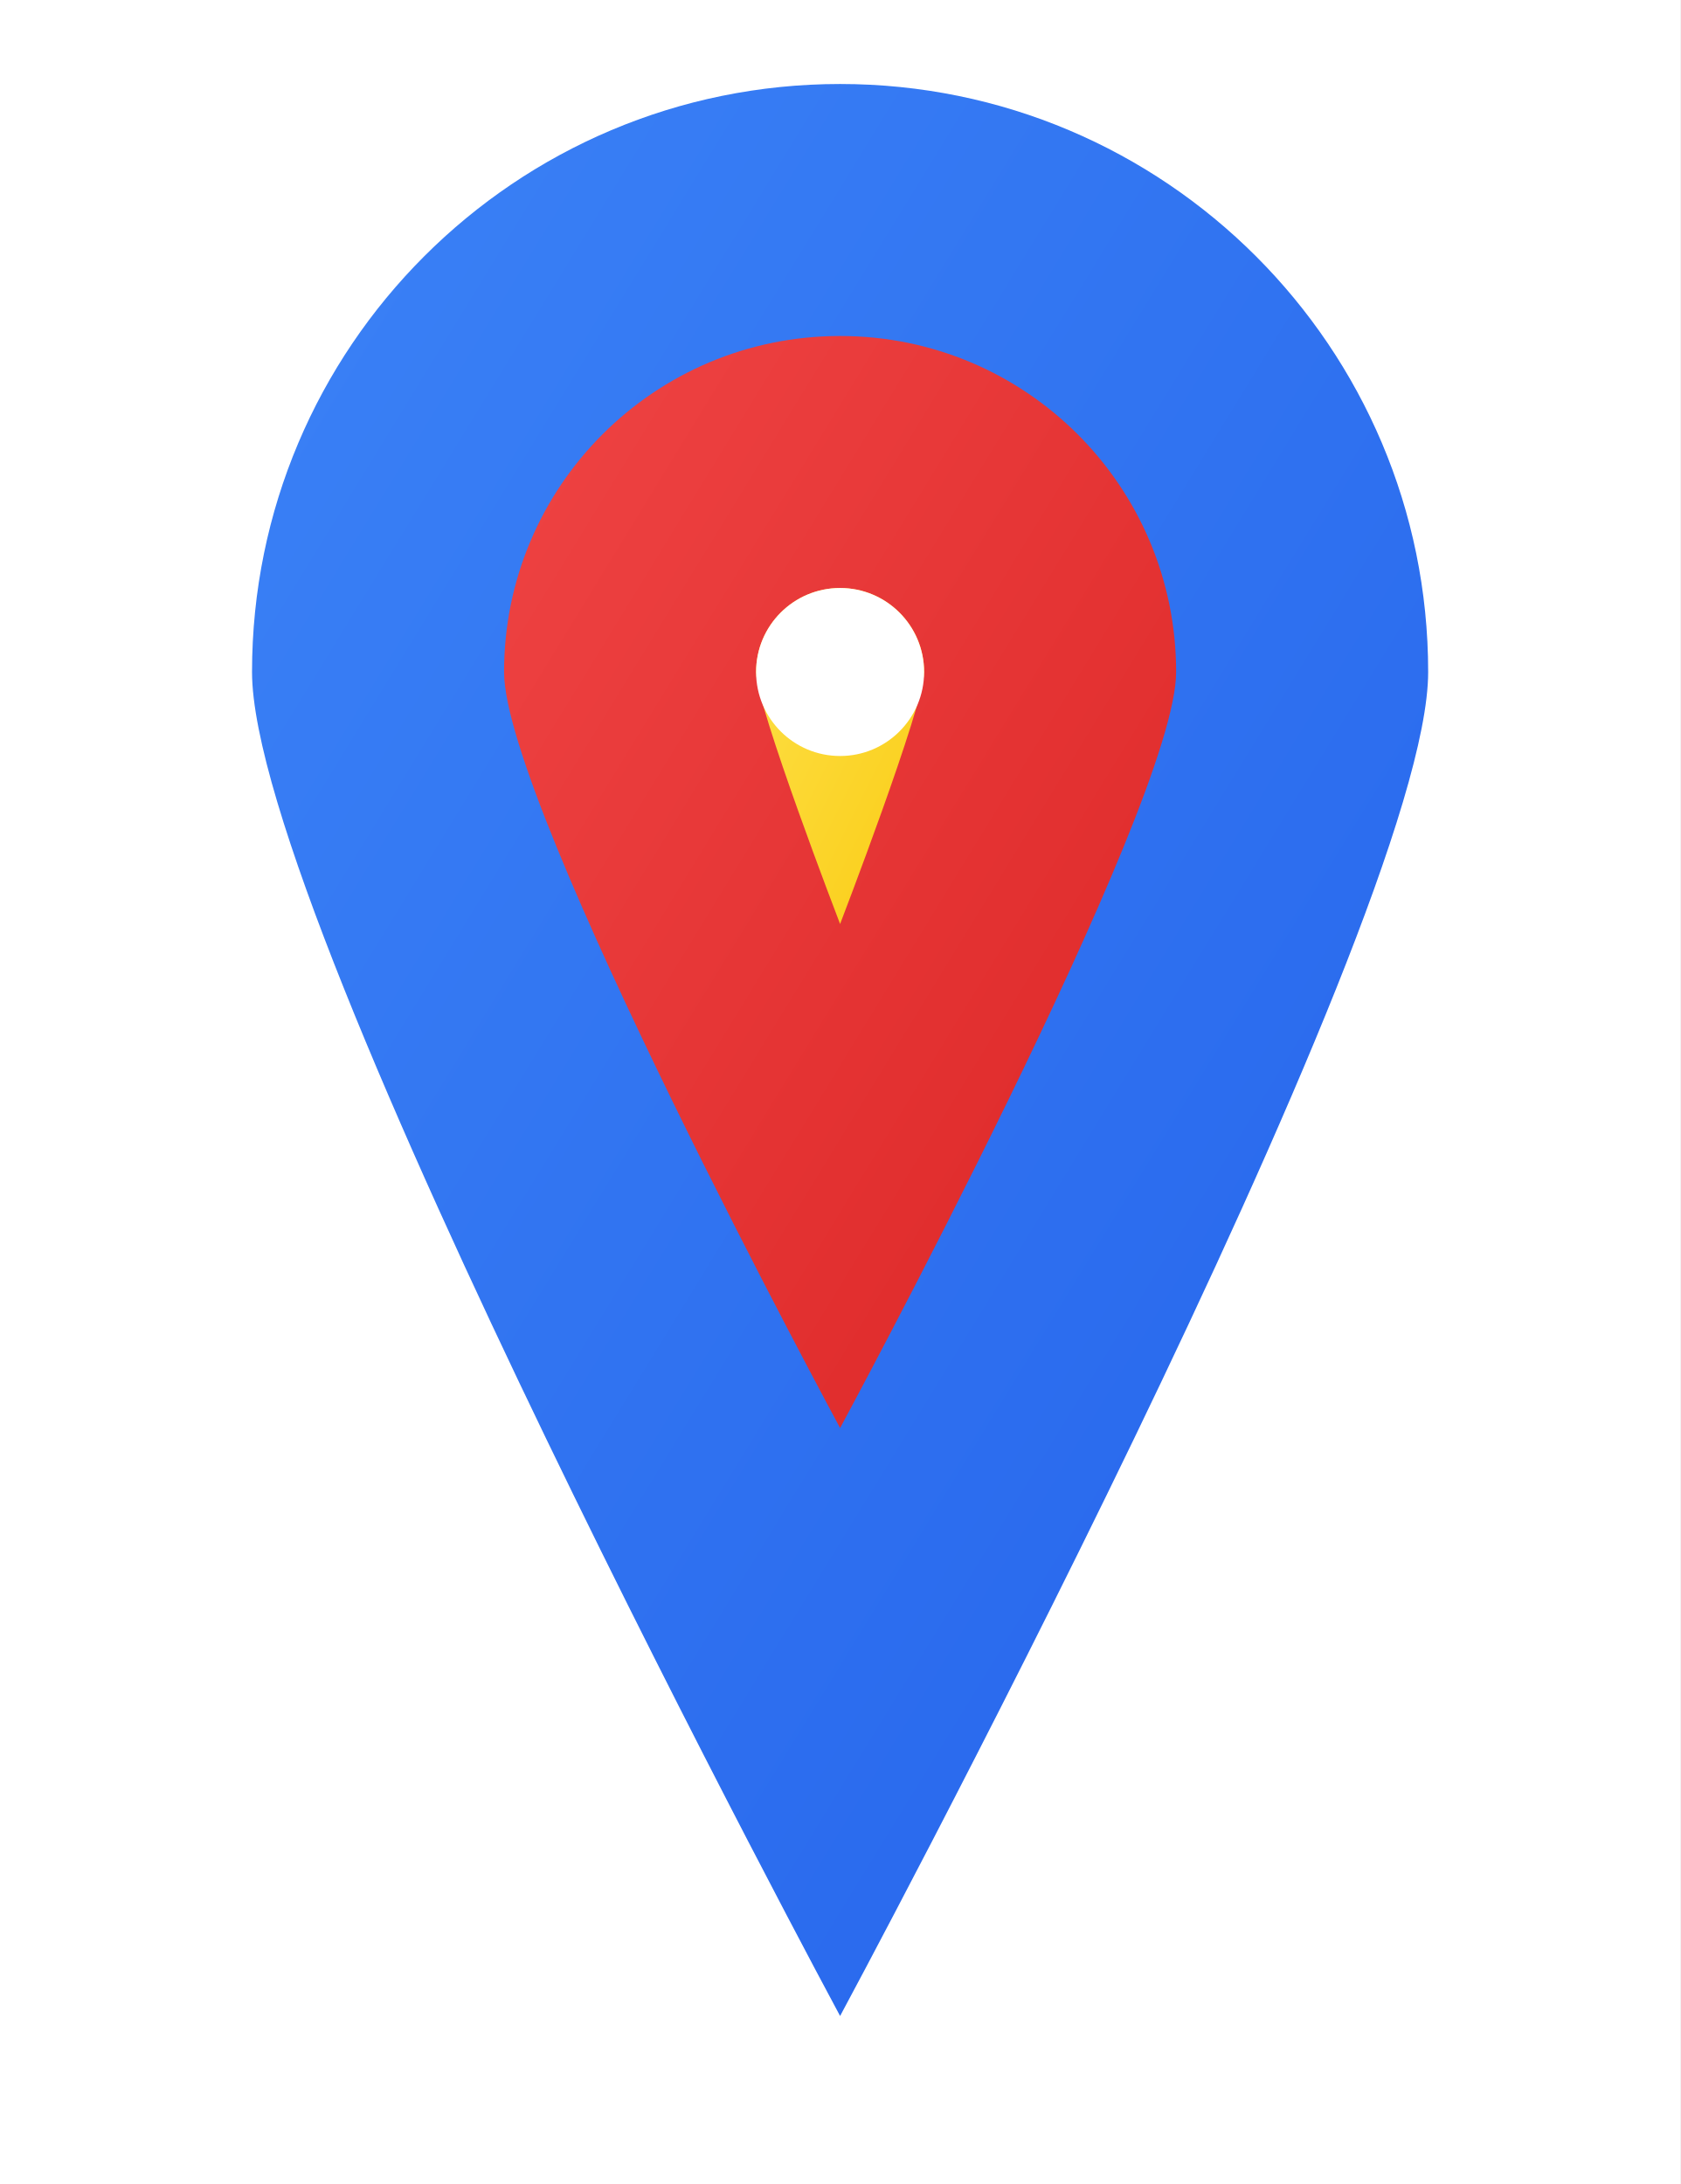
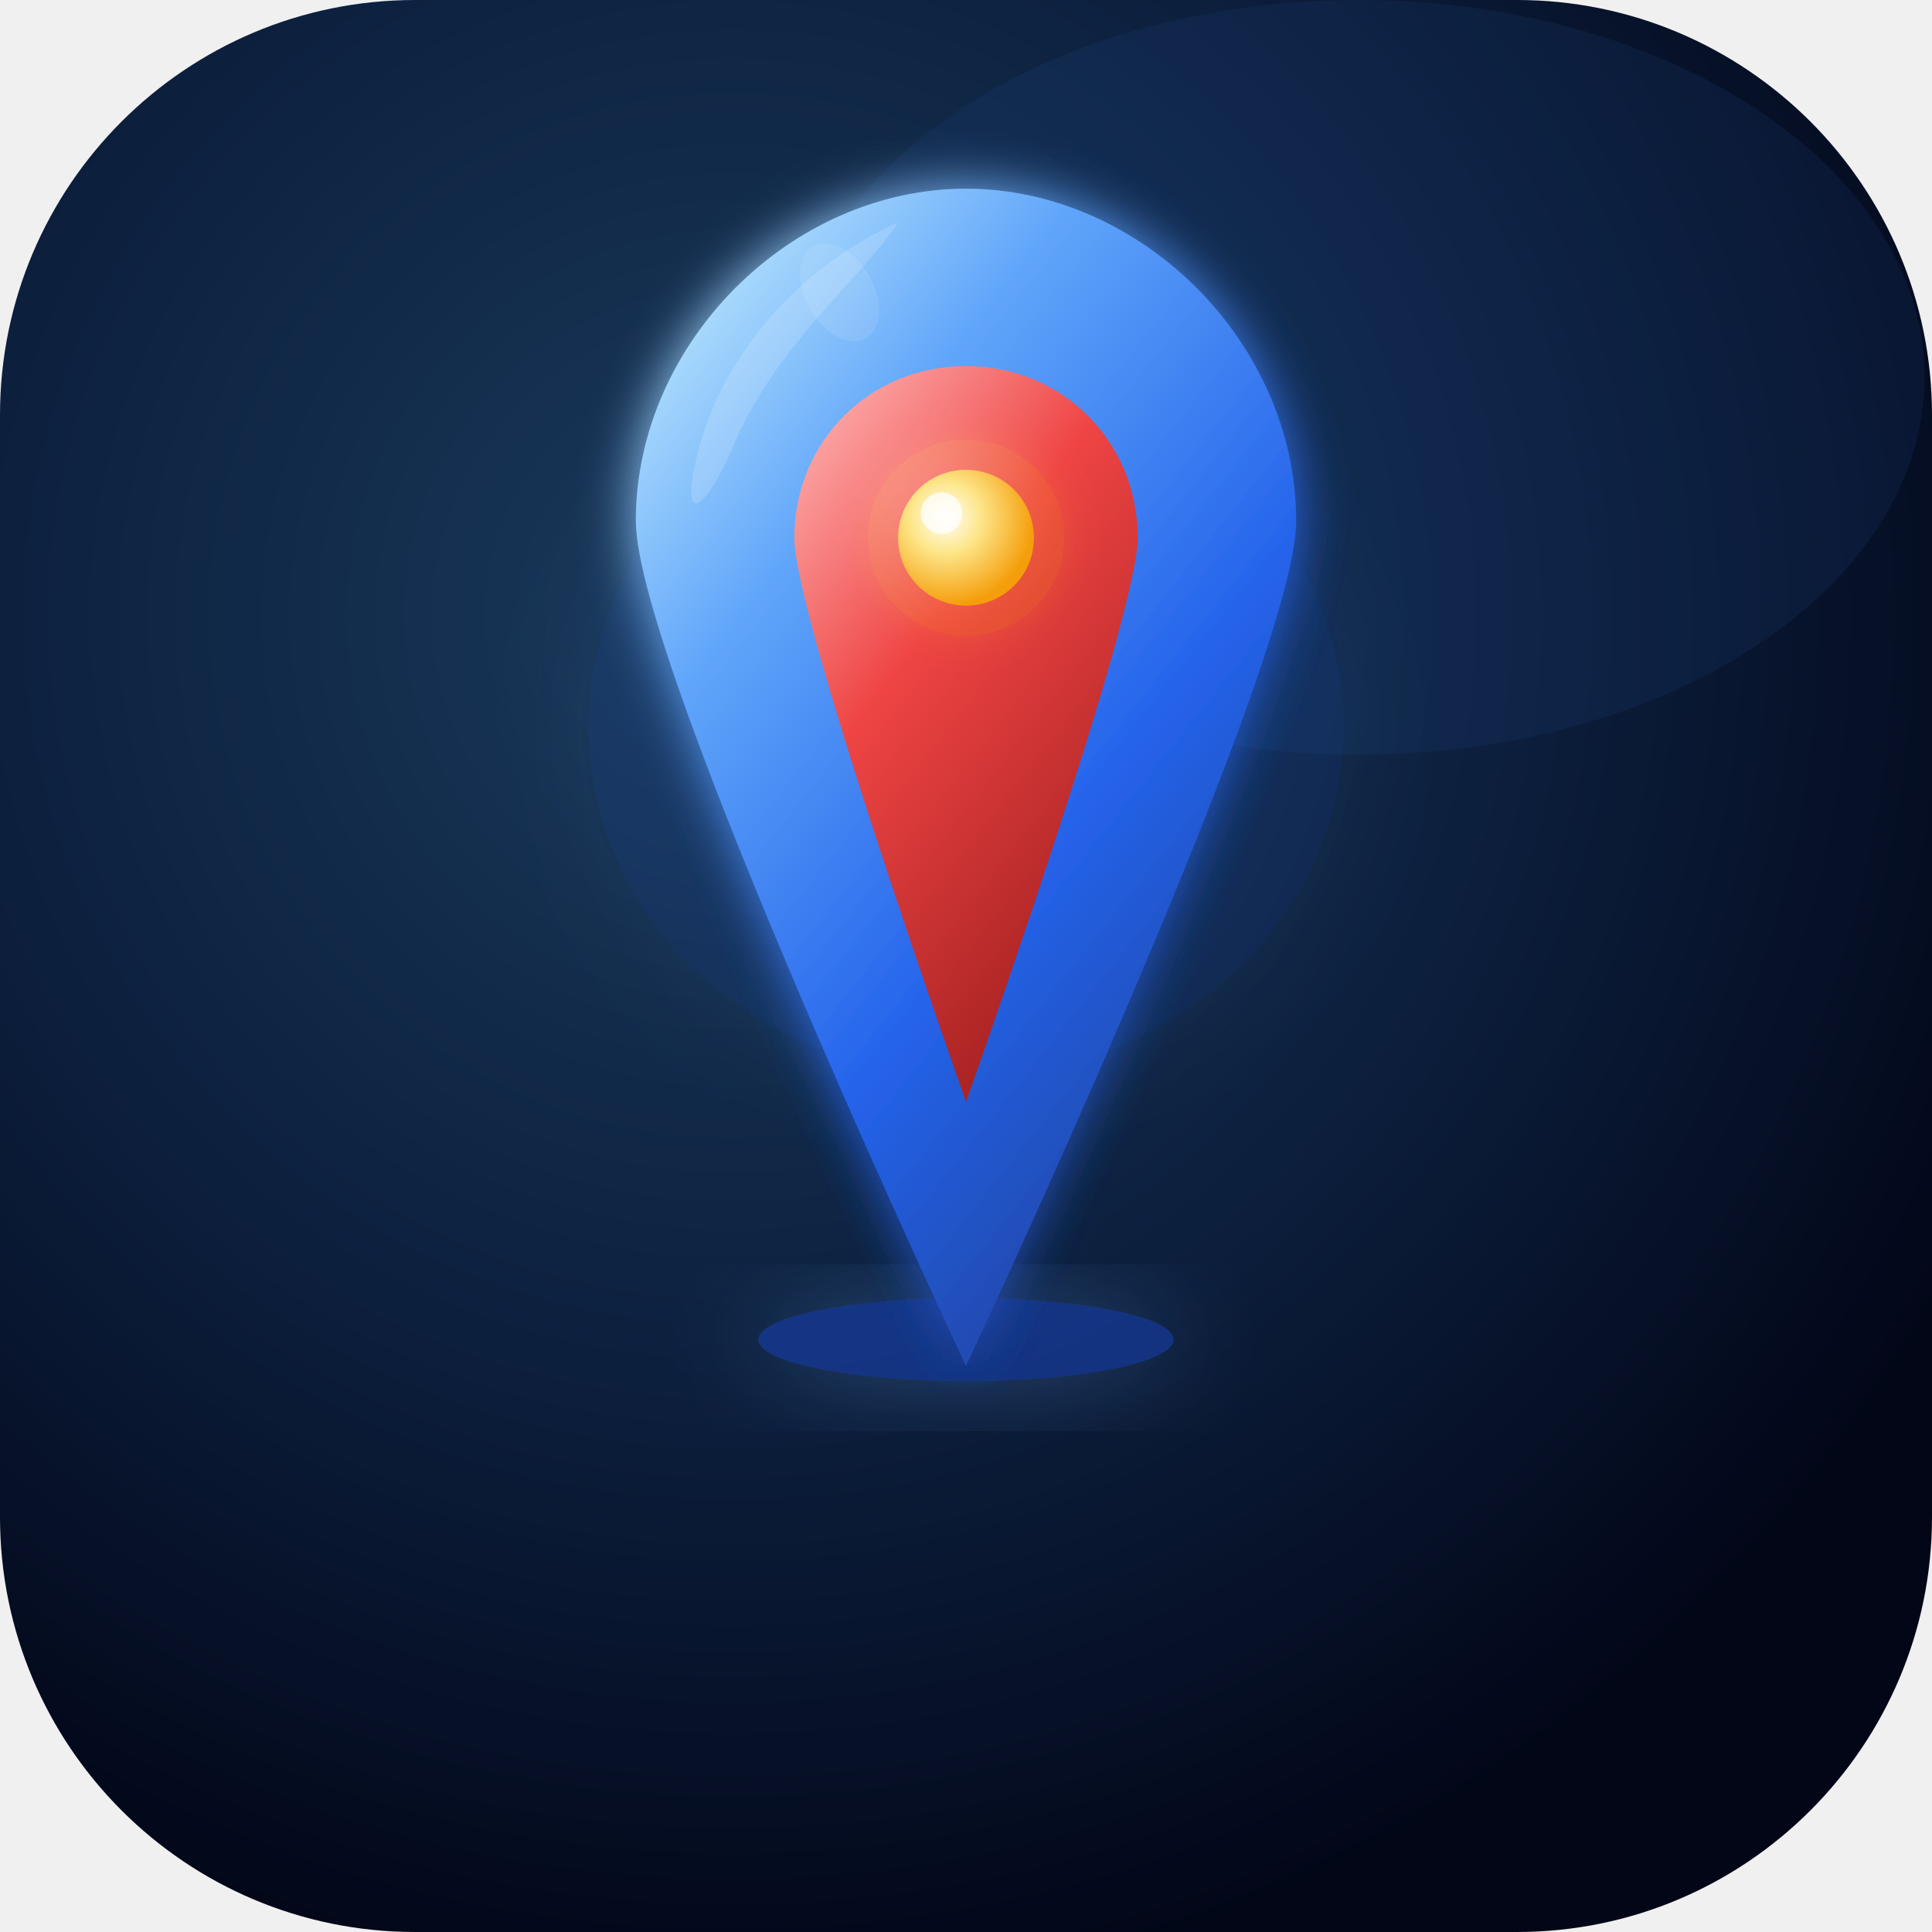
- <svg xmlns="http://www.w3.org/2000/svg" viewBox="0 0 100 130">
+ <svg xmlns="http://www.w3.org/2000/svg" width="1024" height="1024" viewBox="0 0 1024 1024">
  <defs>
-     <linearGradient id="grad-blue" x1="0%" y1="0%" x2="100%" y2="100%">
-       <stop offset="0%" stop-color="#3B82F6" />
-       <stop offset="100%" stop-color="#2563EB" />
+     <radialGradient id="bg" cx="38%" cy="32%" r="72%">
+       <stop offset="0%" stop-color="#1a3a5c" />
+       <stop offset="55%" stop-color="#0c1f3d" />
+       <stop offset="100%" stop-color="#020617" />
+     </radialGradient>
+     <linearGradient id="pinOuter" x1="15%" y1="0%" x2="85%" y2="100%">
+       <stop offset="0%" stop-color="#BAE6FD" />
+       <stop offset="25%" stop-color="#60A5FA" />
+       <stop offset="60%" stop-color="#2563EB" />
+       <stop offset="100%" stop-color="#1E3A8A" />
    </linearGradient>
-     <linearGradient id="grad-red" x1="0%" y1="0%" x2="100%" y2="100%">
-       <stop offset="0%" stop-color="#EF4444" />
-       <stop offset="100%" stop-color="#DC2626" />
+     <linearGradient id="pinInner" x1="20%" y1="0%" x2="80%" y2="100%">
+       <stop offset="0%" stop-color="#FCA5A5" />
+       <stop offset="35%" stop-color="#EF4444" />
+       <stop offset="100%" stop-color="#991B1B" />
    </linearGradient>
-     <linearGradient id="grad-yellow" x1="0%" y1="0%" x2="100%" y2="100%">
-       <stop offset="0%" stop-color="#FDE047" />
-       <stop offset="100%" stop-color="#FACC15" />
-     </linearGradient>
+     <radialGradient id="coreDot" cx="35%" cy="35%" r="65%">
+       <stop offset="0%" stop-color="#FFFFFF" />
+       <stop offset="40%" stop-color="#FDE68A" />
+       <stop offset="100%" stop-color="#F59E0B" />
+     </radialGradient>
+     <filter id="blueGlow" x="-50%" y="-40%" width="200%" height="200%">
+       <feGaussianBlur stdDeviation="28" result="blur" />
+       <feColorMatrix in="blur" type="matrix" values="0 0 0 0 0.15  0 0 0 0 0.40  0 0 0 0 0.96  0 0 0 0.7 0" result="coloredBlur" />
+       <feMerge>
+         <feMergeNode in="coloredBlur" />
+         <feMergeNode in="SourceGraphic" />
+       </feMerge>
+     </filter>
+     <filter id="pinGlow" x="-25%" y="-15%" width="150%" height="140%">
+       <feGaussianBlur stdDeviation="14" result="blur" />
+       <feMerge>
+         <feMergeNode in="blur" />
+         <feMergeNode in="SourceGraphic" />
+       </feMerge>
+     </filter>
+     <filter id="dotGlow" x="-120%" y="-120%" width="340%" height="340%">
+       <feGaussianBlur stdDeviation="10" result="blur" />
+       <feMerge>
+         <feMergeNode in="blur" />
+         <feMergeNode in="SourceGraphic" />
+       </feMerge>
+     </filter>
  </defs>
-   <rect width="100" height="130" fill="white" />
-   <g transform="translate(0, 0)">
-     <path d="M50 5C30.67 5 15 20.67 15 40C15 55 50 120 50 120C50 120 85 55 85 40C85 20.67 69.33 5 50 5Z" fill="url(#grad-blue)" />
-     <path d="M50 20C38.95 20 30 28.95 30 40C30 48 50 85 50 85C50 85 70 48 70 40C70 28.95 61.05 20 50 20Z" fill="url(#grad-red)" />
-     <path d="M50 35C47.24 35 45 37.24 45 40C45 42 50 55 50 55C50 55 55 42 55 40C55 37.24 52.76 35 50 35Z" fill="url(#grad-yellow)" />
-     <circle cx="50" cy="40" r="5" fill="white" />
-   </g>
+   <rect width="1024" height="1024" rx="220" ry="220" fill="url(#bg)" />
+   <ellipse cx="720" cy="200" rx="300" ry="200" fill="#1e4080" opacity="0.18" />
+   <ellipse cx="512" cy="385" rx="200" ry="185" fill="#2563EB" opacity="0.10" filter="url(#blueGlow)" />
+   <ellipse cx="512" cy="710" rx="110" ry="22" fill="#1D4ED8" opacity="0.45" filter="url(#blueGlow)" />
+   <path d="M512,100        C419,100 337,182 337,276        C337,352 512,724 512,724        C512,724 687,352 687,276        C687,182 605,100 512,100Z" fill="url(#pinOuter)" filter="url(#pinGlow)" />
+   <path d="M512,194        C461,194 421,234 421,285        C421,328 512,584 512,584        C512,584 603,328 603,285        C603,234 563,194 512,194Z" fill="url(#pinInner)" />
+   <path d="M476,118 C426,140 380,188 368,248 C362,278 374,270 388,238 C410,184 456,148 476,118Z" fill="white" opacity="0.16" />
+   <ellipse cx="445" cy="155" rx="18" ry="28" fill="white" opacity="0.09" transform="rotate(-30 445 155)" />
+   <circle cx="512" cy="285" r="52" fill="url(#coreDot)" opacity="0.18" filter="url(#dotGlow)" />
+   <circle cx="512" cy="285" r="36" fill="url(#coreDot)" />
+   <circle cx="499" cy="272" r="11" fill="white" opacity="0.75" />
</svg>
